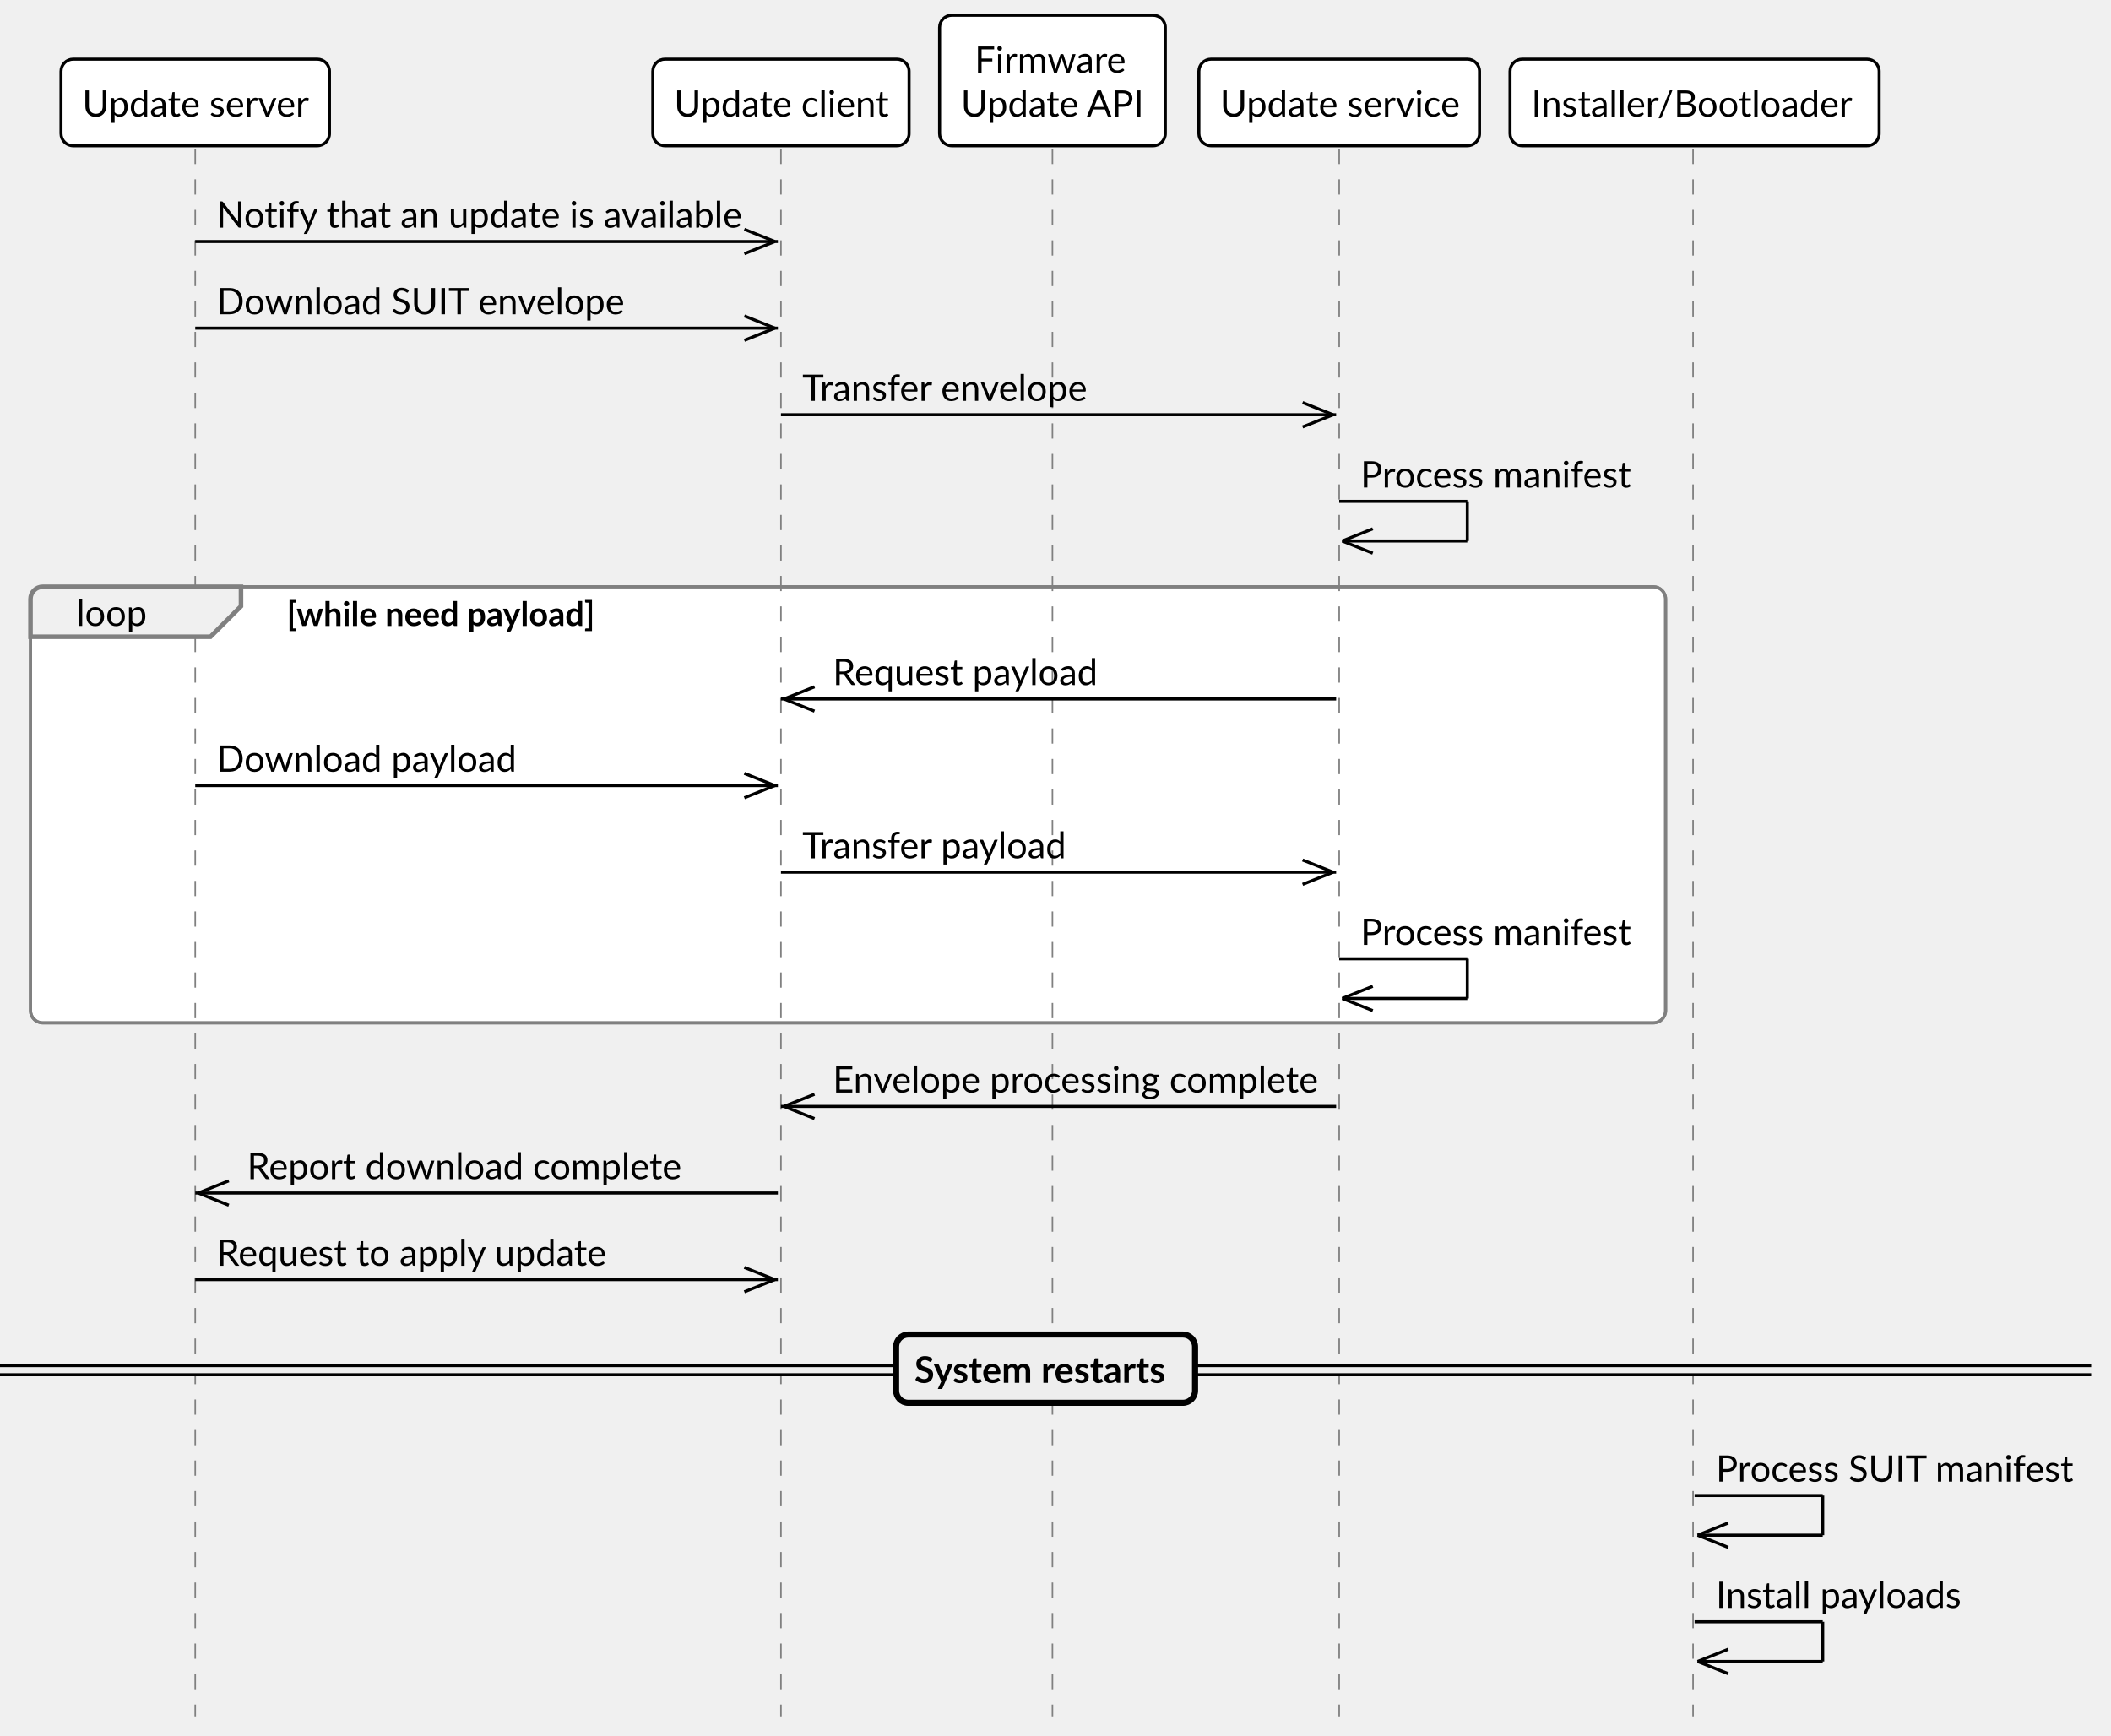
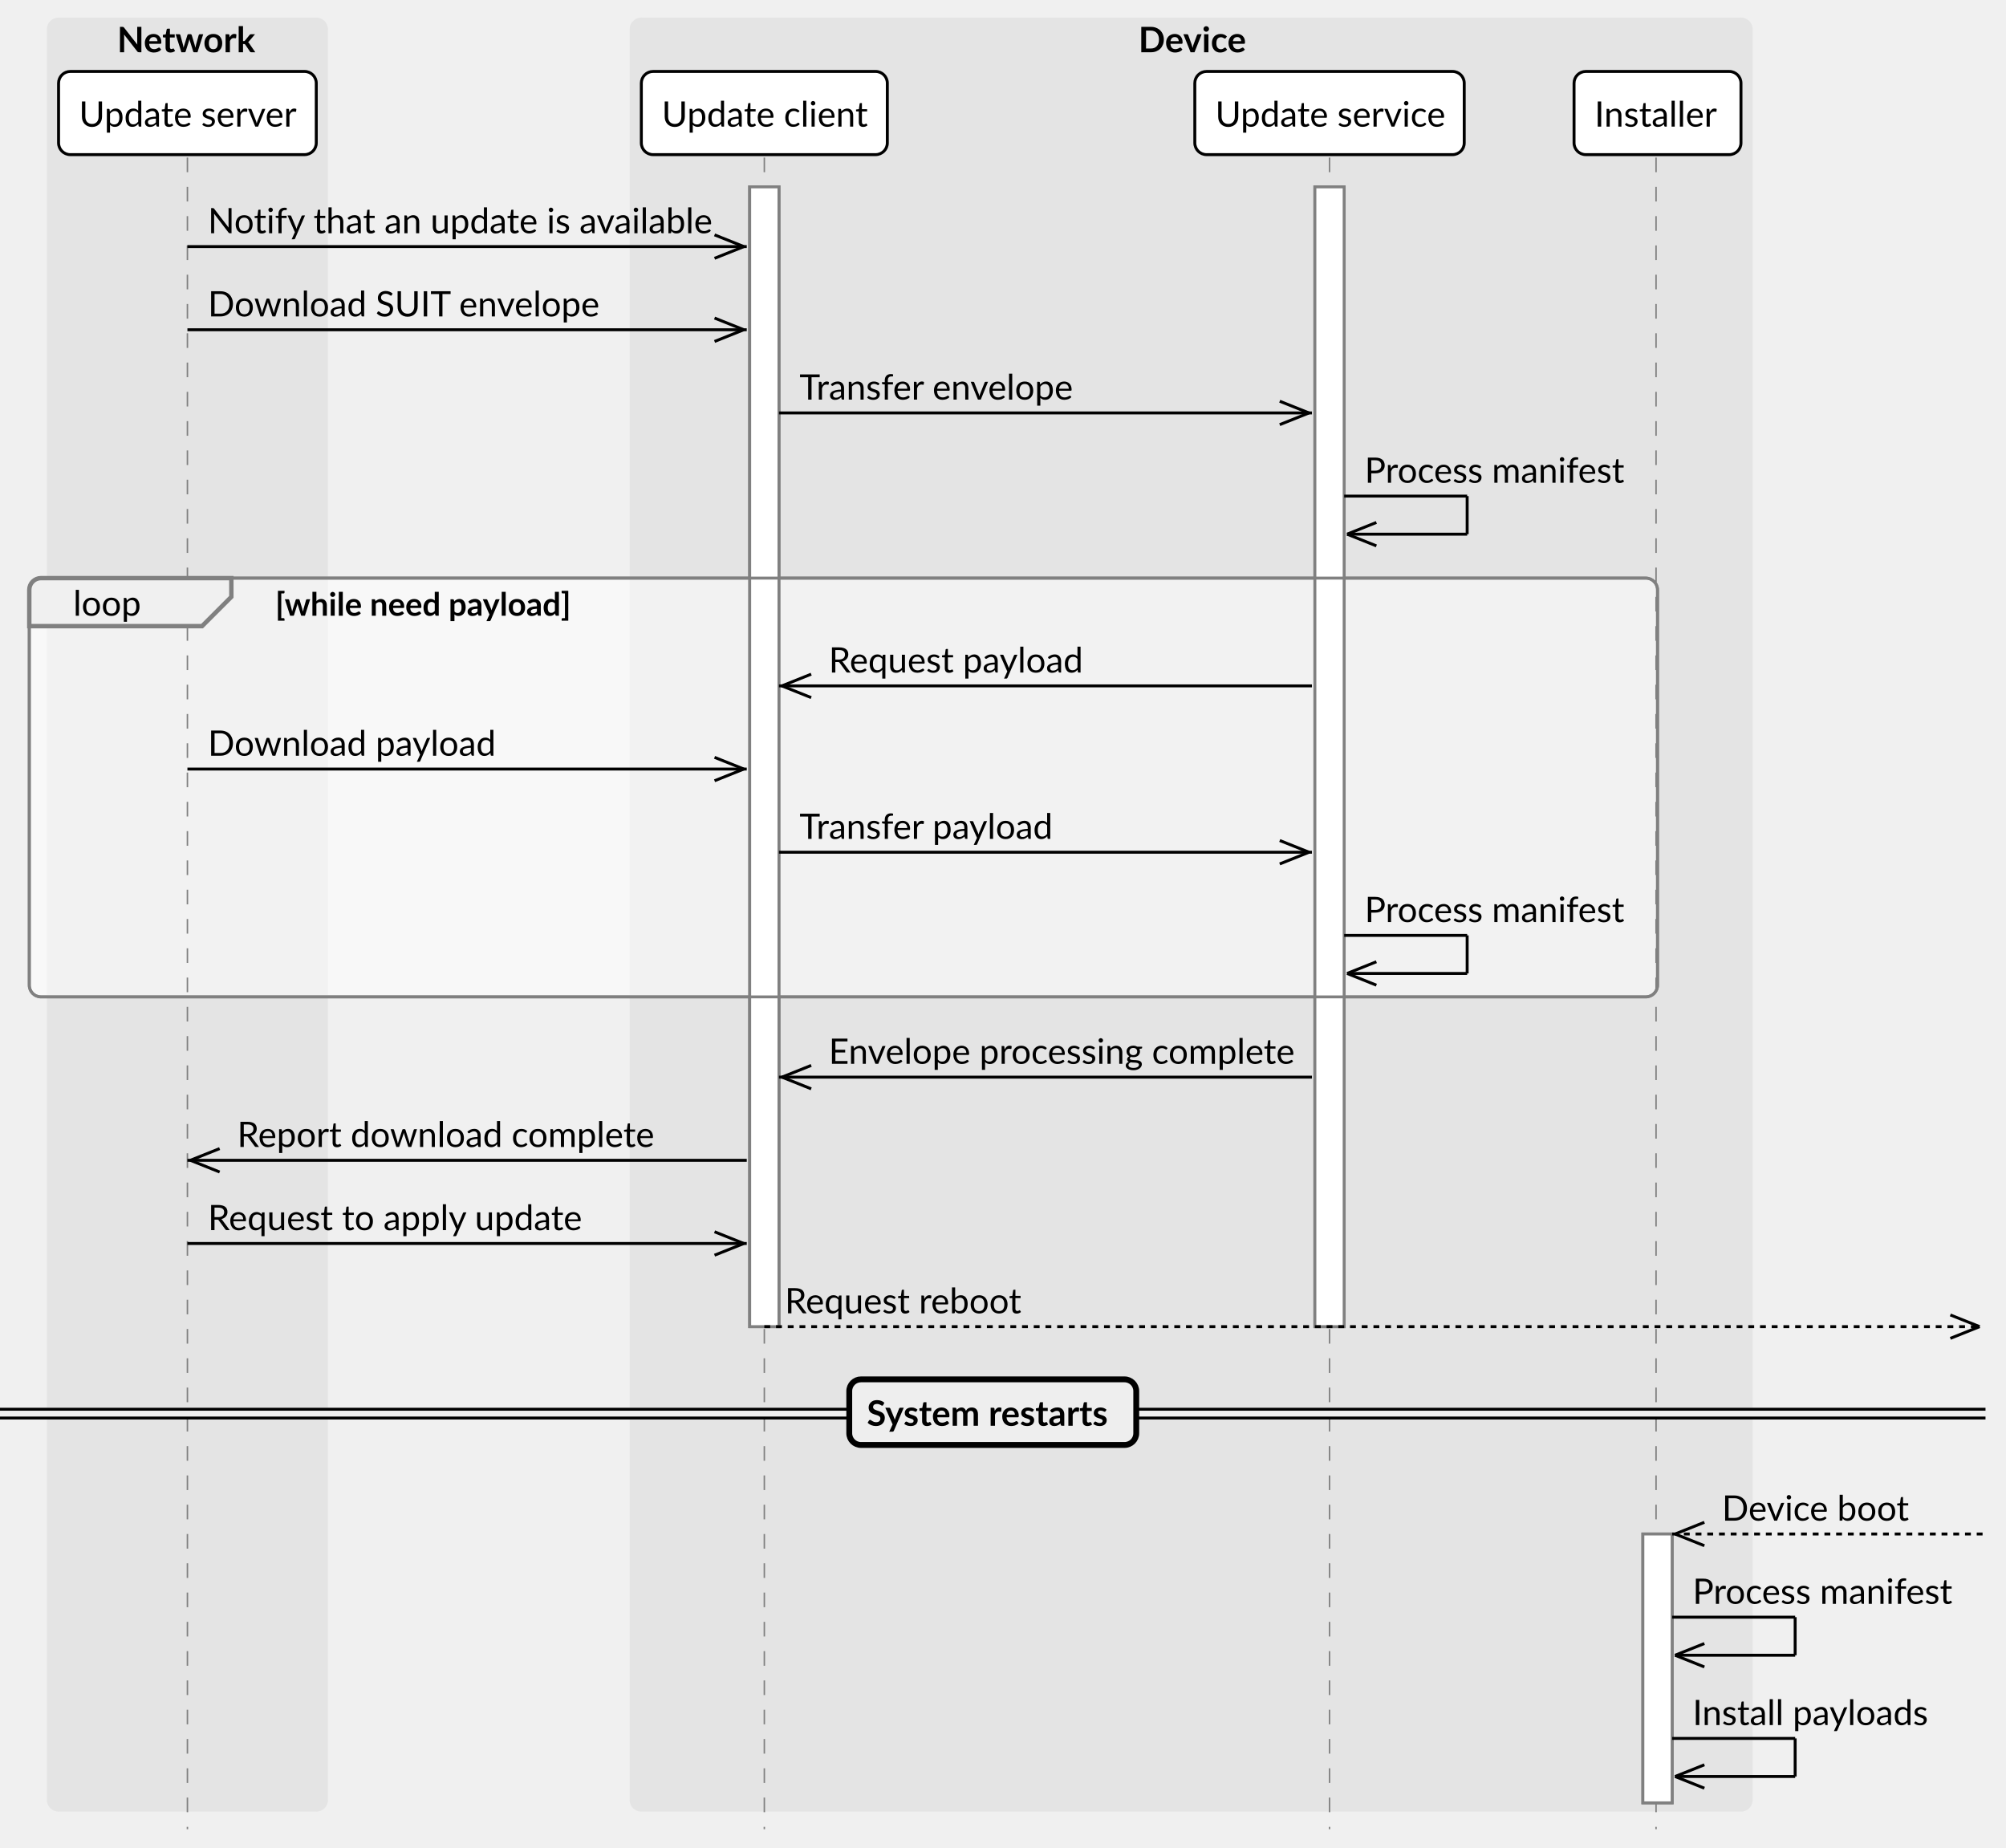
- <svg xmlns="http://www.w3.org/2000/svg" contentStyleType="text/css" height="569px" preserveAspectRatio="none" style="width:692px;height:569px;background:#FFFFFF55;" version="1.1" viewBox="0 0 692 569" width="692px" zoomAndPan="magnify">
+ <svg xmlns="http://www.w3.org/2000/svg" contentStyleType="text/css" height="631px" preserveAspectRatio="none" style="width:685px;height:631px;background:#FFFFFF55;" version="1.1" viewBox="0 0 685 631" width="685px" zoomAndPan="magnify">
  <defs />
  <g>
-     <rect fill="#FFFFFF" height="142.96" rx="4" ry="4" style="stroke:#808080;stroke-width:1.0;" width="536" x="10" y="192.352" />
-     <line style="stroke:#808080;stroke-width:0.5;stroke-dasharray:5.0,5.0;" x1="64" x2="64" y1="48.784" y2="562.665" />
-     <line style="stroke:#808080;stroke-width:0.5;stroke-dasharray:5.0,5.0;" x1="256" x2="256" y1="48.784" y2="562.665" />
-     <line style="stroke:#808080;stroke-width:0.5;stroke-dasharray:5.0,5.0;" x1="345" x2="345" y1="48.784" y2="562.665" />
-     <line style="stroke:#808080;stroke-width:0.5;stroke-dasharray:5.0,5.0;" x1="439" x2="439" y1="48.784" y2="562.665" />
-     <line style="stroke:#808080;stroke-width:0.5;stroke-dasharray:5.0,5.0;" x1="555" x2="555" y1="48.784" y2="562.665" />
-     <rect fill="#FFFFFF" height="28.392" rx="4" ry="4" style="stroke:#000000;stroke-width:1.0;" width="88" x="20" y="19.392" />
-     <text fill="#000000" font-family="Lato,sans-serif" font-size="12" lengthAdjust="spacing" textLength="74" x="27" y="38.23">Update server</text>
-     <rect fill="#FFFFFF" height="28.392" rx="4" ry="4" style="stroke:#000000;stroke-width:1.0;" width="84" x="214" y="19.392" />
-     <text fill="#000000" font-family="Lato,sans-serif" font-size="12" lengthAdjust="spacing" textLength="70" x="221" y="38.23">Update client</text>
-     <rect fill="#FFFFFF" height="42.784" rx="4" ry="4" style="stroke:#000000;stroke-width:1.0;" width="74" x="308" y="5" />
-     <text fill="#000000" font-family="Lato,sans-serif" font-size="12" lengthAdjust="spacing" textLength="51" x="319.5" y="23.837">Firmware</text>
-     <text fill="#000000" font-family="Lato,sans-serif" font-size="12" lengthAdjust="spacing" textLength="60" x="315" y="38.23">Update API</text>
-     <rect fill="#FFFFFF" height="28.392" rx="4" ry="4" style="stroke:#000000;stroke-width:1.0;" width="92" x="393" y="19.392" />
-     <text fill="#000000" font-family="Lato,sans-serif" font-size="12" lengthAdjust="spacing" textLength="78" x="400" y="38.23">Update service</text>
-     <rect fill="#FFFFFF" height="28.392" rx="4" ry="4" style="stroke:#000000;stroke-width:1.0;" width="121" x="495" y="19.392" />
-     <text fill="#000000" font-family="Lato,sans-serif" font-size="12" lengthAdjust="spacing" textLength="107" x="502" y="38.23">Installer/Bootloader</text>
-     <line style="stroke:#000000;stroke-width:1.0;" x1="254" x2="244" y1="79.176" y2="75.176" />
-     <line style="stroke:#000000;stroke-width:1.0;" x1="254" x2="244" y1="79.176" y2="83.176" />
-     <line style="stroke:#000000;stroke-width:1.0;" x1="64" x2="255" y1="79.176" y2="79.176" />
-     <text fill="#000000" font-family="Lato,sans-serif" font-size="12" lengthAdjust="spacing" textLength="168" x="71" y="74.622">Notify that an update is available</text>
-     <line style="stroke:#000000;stroke-width:1.0;" x1="254" x2="244" y1="107.568" y2="103.568" />
-     <line style="stroke:#000000;stroke-width:1.0;" x1="254" x2="244" y1="107.568" y2="111.568" />
-     <line style="stroke:#000000;stroke-width:1.0;" x1="64" x2="255" y1="107.568" y2="107.568" />
-     <text fill="#000000" font-family="Lato,sans-serif" font-size="12" lengthAdjust="spacing" textLength="133" x="71" y="103.014">Download SUIT envelope</text>
-     <line style="stroke:#000000;stroke-width:1.0;" x1="437" x2="427" y1="135.96" y2="131.96" />
-     <line style="stroke:#000000;stroke-width:1.0;" x1="437" x2="427" y1="135.96" y2="139.96" />
-     <line style="stroke:#000000;stroke-width:1.0;" x1="256" x2="438" y1="135.96" y2="135.96" />
-     <text fill="#000000" font-family="Lato,sans-serif" font-size="12" lengthAdjust="spacing" textLength="95" x="263" y="131.406">Transfer envelope</text>
-     <line style="stroke:#000000;stroke-width:1.0;" x1="439" x2="481" y1="164.352" y2="164.352" />
-     <line style="stroke:#000000;stroke-width:1.0;" x1="481" x2="481" y1="164.352" y2="177.352" />
-     <line style="stroke:#000000;stroke-width:1.0;" x1="440" x2="481" y1="177.352" y2="177.352" />
-     <line style="stroke:#000000;stroke-width:1.0;" x1="440" x2="450" y1="177.352" y2="173.352" />
-     <line style="stroke:#000000;stroke-width:1.0;" x1="440" x2="450" y1="177.352" y2="181.352" />
-     <text fill="#000000" font-family="Lato,sans-serif" font-size="12" lengthAdjust="spacing" textLength="88" x="446" y="159.798">Process manifest</text>
-     <path d="M14,192.352 L79,192.352 L79,198.745 L69,208.745 L10,208.745 L10,196.352 A4,4 0 0 1 14,192.352 " fill="#F0F0F0" style="stroke:#808080;stroke-width:1.5;" />
-     <rect fill="none" height="142.96" rx="4" ry="4" style="stroke:#808080;stroke-width:1.0;" width="536" x="10" y="192.352" />
-     <text fill="#000000" font-family="Lato,sans-serif" font-size="12" lengthAdjust="spacing" textLength="24" x="25" y="205.19">loop</text>
-     <text fill="#000000" font-family="Lato,sans-serif" font-size="11" font-weight="bold" lengthAdjust="spacing" textLength="100" x="94" y="205.196">[while need payload]</text>
-     <line style="stroke:#000000;stroke-width:1.0;" x1="257" x2="267" y1="229.137" y2="225.137" />
-     <line style="stroke:#000000;stroke-width:1.0;" x1="257" x2="267" y1="229.137" y2="233.137" />
-     <line style="stroke:#000000;stroke-width:1.0;" x1="256" x2="438" y1="229.137" y2="229.137" />
-     <text fill="#000000" font-family="Lato,sans-serif" font-size="12" lengthAdjust="spacing" textLength="87" x="273" y="224.582">Request payload</text>
-     <line style="stroke:#000000;stroke-width:1.0;" x1="254" x2="244" y1="257.529" y2="253.529" />
-     <line style="stroke:#000000;stroke-width:1.0;" x1="254" x2="244" y1="257.529" y2="261.529" />
-     <line style="stroke:#000000;stroke-width:1.0;" x1="64" x2="255" y1="257.529" y2="257.529" />
-     <text fill="#000000" font-family="Lato,sans-serif" font-size="12" lengthAdjust="spacing" textLength="99" x="71" y="252.974">Download payload</text>
-     <line style="stroke:#000000;stroke-width:1.0;" x1="437" x2="427" y1="285.921" y2="281.921" />
-     <line style="stroke:#000000;stroke-width:1.0;" x1="437" x2="427" y1="285.921" y2="289.921" />
-     <line style="stroke:#000000;stroke-width:1.0;" x1="256" x2="438" y1="285.921" y2="285.921" />
-     <text fill="#000000" font-family="Lato,sans-serif" font-size="12" lengthAdjust="spacing" textLength="89" x="263" y="281.366">Transfer payload</text>
-     <line style="stroke:#000000;stroke-width:1.0;" x1="439" x2="481" y1="314.313" y2="314.313" />
-     <line style="stroke:#000000;stroke-width:1.0;" x1="481" x2="481" y1="314.313" y2="327.313" />
-     <line style="stroke:#000000;stroke-width:1.0;" x1="440" x2="481" y1="327.313" y2="327.313" />
-     <line style="stroke:#000000;stroke-width:1.0;" x1="440" x2="450" y1="327.313" y2="323.313" />
-     <line style="stroke:#000000;stroke-width:1.0;" x1="440" x2="450" y1="327.313" y2="331.313" />
-     <text fill="#000000" font-family="Lato,sans-serif" font-size="12" lengthAdjust="spacing" textLength="88" x="446" y="309.758">Process manifest</text>
-     <line style="stroke:#000000;stroke-width:1.0;" x1="257" x2="267" y1="362.705" y2="358.705" />
-     <line style="stroke:#000000;stroke-width:1.0;" x1="257" x2="267" y1="362.705" y2="366.705" />
-     <line style="stroke:#000000;stroke-width:1.0;" x1="256" x2="438" y1="362.705" y2="362.705" />
-     <text fill="#000000" font-family="Lato,sans-serif" font-size="12" lengthAdjust="spacing" textLength="159" x="273" y="358.151">Envelope processing complete</text>
-     <line style="stroke:#000000;stroke-width:1.0;" x1="65" x2="75" y1="391.097" y2="387.097" />
-     <line style="stroke:#000000;stroke-width:1.0;" x1="65" x2="75" y1="391.097" y2="395.097" />
-     <line style="stroke:#000000;stroke-width:1.0;" x1="64" x2="255" y1="391.097" y2="391.097" />
-     <text fill="#000000" font-family="Lato,sans-serif" font-size="12" lengthAdjust="spacing" textLength="143" x="81" y="386.543">Report download complete</text>
-     <line style="stroke:#000000;stroke-width:1.0;" x1="254" x2="244" y1="419.489" y2="415.489" />
-     <line style="stroke:#000000;stroke-width:1.0;" x1="254" x2="244" y1="419.489" y2="423.489" />
-     <line style="stroke:#000000;stroke-width:1.0;" x1="64" x2="255" y1="419.489" y2="419.489" />
-     <text fill="#000000" font-family="Lato,sans-serif" font-size="12" lengthAdjust="spacing" textLength="126" x="71" y="414.935">Request to apply update</text>
-     <rect fill="#EEEEEE" height="3" rx="4" ry="4" style="stroke:#EEEEEE;stroke-width:1.0;" width="685.5" x="0" y="447.685" />
-     <line style="stroke:#000000;stroke-width:1.0;" x1="0" x2="685.5" y1="447.685" y2="447.685" />
-     <line style="stroke:#000000;stroke-width:1.0;" x1="0" x2="685.5" y1="450.685" y2="450.685" />
-     <rect fill="#EEEEEE" height="22.392" rx="4" ry="4" style="stroke:#000000;stroke-width:2.0;" width="98" x="293.75" y="437.489" />
-     <text fill="#000000" font-family="Lato,sans-serif" font-size="12" font-weight="bold" lengthAdjust="spacing" textLength="82" x="299.75" y="453.327">System restarts</text>
-     <line style="stroke:#000000;stroke-width:1.0;" x1="555.5" x2="597.5" y1="490.273" y2="490.273" />
-     <line style="stroke:#000000;stroke-width:1.0;" x1="597.5" x2="597.5" y1="490.273" y2="503.273" />
-     <line style="stroke:#000000;stroke-width:1.0;" x1="556.5" x2="597.5" y1="503.273" y2="503.273" />
-     <line style="stroke:#000000;stroke-width:1.0;" x1="556.5" x2="566.5" y1="503.273" y2="499.273" />
-     <line style="stroke:#000000;stroke-width:1.0;" x1="556.5" x2="566.5" y1="503.273" y2="507.273" />
-     <text fill="#000000" font-family="Lato,sans-serif" font-size="12" lengthAdjust="spacing" textLength="116" x="562.5" y="485.719">Process SUIT manifest</text>
-     <line style="stroke:#000000;stroke-width:1.0;" x1="555.5" x2="597.5" y1="531.665" y2="531.665" />
-     <line style="stroke:#000000;stroke-width:1.0;" x1="597.5" x2="597.5" y1="531.665" y2="544.665" />
-     <line style="stroke:#000000;stroke-width:1.0;" x1="556.5" x2="597.5" y1="544.665" y2="544.665" />
-     <line style="stroke:#000000;stroke-width:1.0;" x1="556.5" x2="566.5" y1="544.665" y2="540.665" />
-     <line style="stroke:#000000;stroke-width:1.0;" x1="556.5" x2="566.5" y1="544.665" y2="548.665" />
-     <text fill="#000000" font-family="Lato,sans-serif" font-size="12" lengthAdjust="spacing" textLength="81" x="562.5" y="527.111">Install payloads</text>
+     <rect fill="#E0E0E0" fill-opacity="0.753" height="612.602" rx="4" ry="4" style="stroke:none;stroke-width:0.5;" width="96" x="16" y="6" />
+     <text fill="#000000" font-family="Lato,sans-serif" font-size="12" font-weight="bold" lengthAdjust="spacing" textLength="48" x="40" y="17.844">Network</text>
+     <rect fill="#E0E0E0" fill-opacity="0.753" height="612.602" rx="4" ry="4" style="stroke:none;stroke-width:0.5;" width="383.5" x="215" y="6" />
+     <text fill="#000000" font-family="Lato,sans-serif" font-size="12" font-weight="bold" lengthAdjust="spacing" textLength="36" x="388.75" y="17.844">Device</text>
+     <rect fill="#FFFFFF" height="389.201" style="stroke:#808080;stroke-width:1.0;" width="10" x="256" y="63.8" />
+     <rect fill="#FFFFFF" height="389.201" style="stroke:#808080;stroke-width:1.0;" width="10" x="449" y="63.8" />
+     <rect fill="#FFFFFF" height="91.8" style="stroke:#808080;stroke-width:1.0;" width="10" x="561" y="523.802" />
+     <rect fill="#FFFFFF" fill-opacity="0.502" height="143" rx="4" ry="4" style="stroke:#808080;stroke-width:1.0;" width="556" x="10" y="197.401" />
+     <line style="stroke:#808080;stroke-width:0.5;stroke-dasharray:5.0,5.0;" x1="64" x2="64" y1="53.8" y2="624.602" />
+     <line style="stroke:#808080;stroke-width:0.5;stroke-dasharray:5.0,5.0;" x1="261" x2="261" y1="53.8" y2="624.602" />
+     <line style="stroke:#808080;stroke-width:0.5;stroke-dasharray:5.0,5.0;" x1="454" x2="454" y1="53.8" y2="624.602" />
+     <line style="stroke:#808080;stroke-width:0.5;stroke-dasharray:5.0,5.0;" x1="565.5" x2="565.5" y1="53.8" y2="624.602" />
+     <rect fill="#FFFFFF" height="28.4" rx="4" ry="4" style="stroke:#000000;stroke-width:1.0;" width="88" x="20" y="24.4" />
+     <text fill="#000000" font-family="Lato,sans-serif" font-size="12" lengthAdjust="spacing" textLength="74" x="27" y="43.244">Update server</text>
+     <rect fill="#FFFFFF" height="28.4" rx="4" ry="4" style="stroke:#000000;stroke-width:1.0;" width="84" x="219" y="24.4" />
+     <text fill="#000000" font-family="Lato,sans-serif" font-size="12" lengthAdjust="spacing" textLength="70" x="226" y="43.244">Update client</text>
+     <rect fill="#FFFFFF" height="28.4" rx="4" ry="4" style="stroke:#000000;stroke-width:1.0;" width="92" x="408" y="24.4" />
+     <text fill="#000000" font-family="Lato,sans-serif" font-size="12" lengthAdjust="spacing" textLength="78" x="415" y="43.244">Update service</text>
+     <rect fill="#FFFFFF" height="28.4" rx="4" ry="4" style="stroke:#000000;stroke-width:1.0;" width="57" x="537.5" y="24.4" />
+     <text fill="#000000" font-family="Lato,sans-serif" font-size="12" lengthAdjust="spacing" textLength="43" x="544.5" y="43.244">Installer</text>
+     <rect fill="#FFFFFF" height="389.201" style="stroke:#808080;stroke-width:1.0;" width="10" x="256" y="63.8" />
+     <rect fill="#FFFFFF" height="389.201" style="stroke:#808080;stroke-width:1.0;" width="10" x="449" y="63.8" />
+     <rect fill="#FFFFFF" height="91.8" style="stroke:#808080;stroke-width:1.0;" width="10" x="561" y="523.802" />
+     <line style="stroke:#000000;stroke-width:1.0;" x1="254" x2="244" y1="84.2" y2="80.2" />
+     <line style="stroke:#000000;stroke-width:1.0;" x1="254" x2="244" y1="84.2" y2="88.2" />
+     <line style="stroke:#000000;stroke-width:1.0;" x1="64" x2="255" y1="84.2" y2="84.2" />
+     <text fill="#000000" font-family="Lato,sans-serif" font-size="12" lengthAdjust="spacing" textLength="168" x="71" y="79.644">Notify that an update is available</text>
+     <line style="stroke:#000000;stroke-width:1.0;" x1="254" x2="244" y1="112.6" y2="108.6" />
+     <line style="stroke:#000000;stroke-width:1.0;" x1="254" x2="244" y1="112.6" y2="116.6" />
+     <line style="stroke:#000000;stroke-width:1.0;" x1="64" x2="255" y1="112.6" y2="112.6" />
+     <text fill="#000000" font-family="Lato,sans-serif" font-size="12" lengthAdjust="spacing" textLength="133" x="71" y="108.044">Download SUIT envelope</text>
+     <line style="stroke:#000000;stroke-width:1.0;" x1="447" x2="437" y1="141" y2="137" />
+     <line style="stroke:#000000;stroke-width:1.0;" x1="447" x2="437" y1="141" y2="145" />
+     <line style="stroke:#000000;stroke-width:1.0;" x1="266" x2="448" y1="141" y2="141" />
+     <text fill="#000000" font-family="Lato,sans-serif" font-size="12" lengthAdjust="spacing" textLength="95" x="273" y="136.445">Transfer envelope</text>
+     <line style="stroke:#000000;stroke-width:1.0;" x1="459" x2="501" y1="169.401" y2="169.401" />
+     <line style="stroke:#000000;stroke-width:1.0;" x1="501" x2="501" y1="169.401" y2="182.401" />
+     <line style="stroke:#000000;stroke-width:1.0;" x1="460" x2="501" y1="182.401" y2="182.401" />
+     <line style="stroke:#000000;stroke-width:1.0;" x1="460" x2="470" y1="182.401" y2="178.401" />
+     <line style="stroke:#000000;stroke-width:1.0;" x1="460" x2="470" y1="182.401" y2="186.401" />
+     <text fill="#000000" font-family="Lato,sans-serif" font-size="12" lengthAdjust="spacing" textLength="88" x="466" y="164.845">Process manifest</text>
+     <path d="M14,197.401 L79,197.401 L79,203.801 L69,213.801 L10,213.801 L10,201.401 A4,4 0 0 1 14,197.401 " fill="#F0F0F0" style="stroke:#808080;stroke-width:1.5;" />
+     <rect fill="none" height="143" rx="4" ry="4" style="stroke:#808080;stroke-width:1.0;" width="556" x="10" y="197.401" />
+     <text fill="#000000" font-family="Lato,sans-serif" font-size="12" lengthAdjust="spacing" textLength="24" x="25" y="210.245">loop</text>
+     <text fill="#000000" font-family="Lato,sans-serif" font-size="11" font-weight="bold" lengthAdjust="spacing" textLength="100" x="94" y="210.258">[while need payload]</text>
+     <line style="stroke:#000000;stroke-width:1.0;" x1="267" x2="277" y1="234.201" y2="230.201" />
+     <line style="stroke:#000000;stroke-width:1.0;" x1="267" x2="277" y1="234.201" y2="238.201" />
+     <line style="stroke:#000000;stroke-width:1.0;" x1="266" x2="448" y1="234.201" y2="234.201" />
+     <text fill="#000000" font-family="Lato,sans-serif" font-size="12" lengthAdjust="spacing" textLength="87" x="283" y="229.645">Request payload</text>
+     <line style="stroke:#000000;stroke-width:1.0;" x1="254" x2="244" y1="262.601" y2="258.601" />
+     <line style="stroke:#000000;stroke-width:1.0;" x1="254" x2="244" y1="262.601" y2="266.601" />
+     <line style="stroke:#000000;stroke-width:1.0;" x1="64" x2="255" y1="262.601" y2="262.601" />
+     <text fill="#000000" font-family="Lato,sans-serif" font-size="12" lengthAdjust="spacing" textLength="99" x="71" y="258.045">Download payload</text>
+     <line style="stroke:#000000;stroke-width:1.0;" x1="447" x2="437" y1="291.001" y2="287.001" />
+     <line style="stroke:#000000;stroke-width:1.0;" x1="447" x2="437" y1="291.001" y2="295.001" />
+     <line style="stroke:#000000;stroke-width:1.0;" x1="266" x2="448" y1="291.001" y2="291.001" />
+     <text fill="#000000" font-family="Lato,sans-serif" font-size="12" lengthAdjust="spacing" textLength="89" x="273" y="286.445">Transfer payload</text>
+     <line style="stroke:#000000;stroke-width:1.0;" x1="459" x2="501" y1="319.401" y2="319.401" />
+     <line style="stroke:#000000;stroke-width:1.0;" x1="501" x2="501" y1="319.401" y2="332.401" />
+     <line style="stroke:#000000;stroke-width:1.0;" x1="460" x2="501" y1="332.401" y2="332.401" />
+     <line style="stroke:#000000;stroke-width:1.0;" x1="460" x2="470" y1="332.401" y2="328.401" />
+     <line style="stroke:#000000;stroke-width:1.0;" x1="460" x2="470" y1="332.401" y2="336.401" />
+     <text fill="#000000" font-family="Lato,sans-serif" font-size="12" lengthAdjust="spacing" textLength="88" x="466" y="314.845">Process manifest</text>
+     <line style="stroke:#000000;stroke-width:1.0;" x1="267" x2="277" y1="367.801" y2="363.801" />
+     <line style="stroke:#000000;stroke-width:1.0;" x1="267" x2="277" y1="367.801" y2="371.801" />
+     <line style="stroke:#000000;stroke-width:1.0;" x1="266" x2="448" y1="367.801" y2="367.801" />
+     <text fill="#000000" font-family="Lato,sans-serif" font-size="12" lengthAdjust="spacing" textLength="159" x="283" y="363.245">Envelope processing complete</text>
+     <line style="stroke:#000000;stroke-width:1.0;" x1="65" x2="75" y1="396.201" y2="392.201" />
+     <line style="stroke:#000000;stroke-width:1.0;" x1="65" x2="75" y1="396.201" y2="400.201" />
+     <line style="stroke:#000000;stroke-width:1.0;" x1="64" x2="255" y1="396.201" y2="396.201" />
+     <text fill="#000000" font-family="Lato,sans-serif" font-size="12" lengthAdjust="spacing" textLength="143" x="81" y="391.645">Report download complete</text>
+     <line style="stroke:#000000;stroke-width:1.0;" x1="254" x2="244" y1="424.601" y2="420.601" />
+     <line style="stroke:#000000;stroke-width:1.0;" x1="254" x2="244" y1="424.601" y2="428.601" />
+     <line style="stroke:#000000;stroke-width:1.0;" x1="64" x2="255" y1="424.601" y2="424.601" />
+     <text fill="#000000" font-family="Lato,sans-serif" font-size="12" lengthAdjust="spacing" textLength="126" x="71" y="420.045">Request to apply update</text>
+     <line style="stroke:#000000;stroke-width:1.0;" x1="676" x2="666" y1="453.002" y2="449.002" />
+     <line style="stroke:#000000;stroke-width:1.0;" x1="676" x2="666" y1="453.002" y2="457.002" />
+     <line style="stroke:#000000;stroke-width:1.0;stroke-dasharray:2.0,2.0;" x1="261" x2="677" y1="453.002" y2="453.002" />
+     <text fill="#000000" font-family="Lato,sans-serif" font-size="12" lengthAdjust="spacing" textLength="81" x="268" y="448.445">Request reboot</text>
+     <rect fill="#EEEEEE" height="3" rx="4" ry="4" style="stroke:#EEEEEE;stroke-width:1.0;" width="678" x="0" y="481.202" />
+     <line style="stroke:#000000;stroke-width:1.0;" x1="0" x2="678" y1="481.202" y2="481.202" />
+     <line style="stroke:#000000;stroke-width:1.0;" x1="0" x2="678" y1="484.202" y2="484.202" />
+     <rect fill="#EEEEEE" height="22.4" rx="4" ry="4" style="stroke:#000000;stroke-width:2.0;" width="98" x="290" y="471.002" />
+     <text fill="#000000" font-family="Lato,sans-serif" font-size="12" font-weight="bold" lengthAdjust="spacing" textLength="82" x="296" y="486.846">System restarts</text>
+     <line style="stroke:#000000;stroke-width:1.0;" x1="572" x2="582" y1="523.802" y2="519.802" />
+     <line style="stroke:#000000;stroke-width:1.0;" x1="572" x2="582" y1="523.802" y2="527.802" />
+     <line style="stroke:#000000;stroke-width:1.0;stroke-dasharray:2.0,2.0;" x1="571" x2="677" y1="523.802" y2="523.802" />
+     <text fill="#000000" font-family="Lato,sans-serif" font-size="12" lengthAdjust="spacing" textLength="63" x="588" y="519.246">Device boot</text>
+     <line style="stroke:#000000;stroke-width:1.0;" x1="571" x2="613" y1="552.202" y2="552.202" />
+     <line style="stroke:#000000;stroke-width:1.0;" x1="613" x2="613" y1="552.202" y2="565.202" />
+     <line style="stroke:#000000;stroke-width:1.0;" x1="572" x2="613" y1="565.202" y2="565.202" />
+     <line style="stroke:#000000;stroke-width:1.0;" x1="572" x2="582" y1="565.202" y2="561.202" />
+     <line style="stroke:#000000;stroke-width:1.0;" x1="572" x2="582" y1="565.202" y2="569.202" />
+     <text fill="#000000" font-family="Lato,sans-serif" font-size="12" lengthAdjust="spacing" textLength="88" x="578" y="547.646">Process manifest</text>
+     <line style="stroke:#000000;stroke-width:1.0;" x1="571" x2="613" y1="593.602" y2="593.602" />
+     <line style="stroke:#000000;stroke-width:1.0;" x1="613" x2="613" y1="593.602" y2="606.602" />
+     <line style="stroke:#000000;stroke-width:1.0;" x1="572" x2="613" y1="606.602" y2="606.602" />
+     <line style="stroke:#000000;stroke-width:1.0;" x1="572" x2="582" y1="606.602" y2="602.602" />
+     <line style="stroke:#000000;stroke-width:1.0;" x1="572" x2="582" y1="606.602" y2="610.602" />
+     <text fill="#000000" font-family="Lato,sans-serif" font-size="12" lengthAdjust="spacing" textLength="81" x="578" y="589.046">Install payloads</text>
  </g>
</svg>
